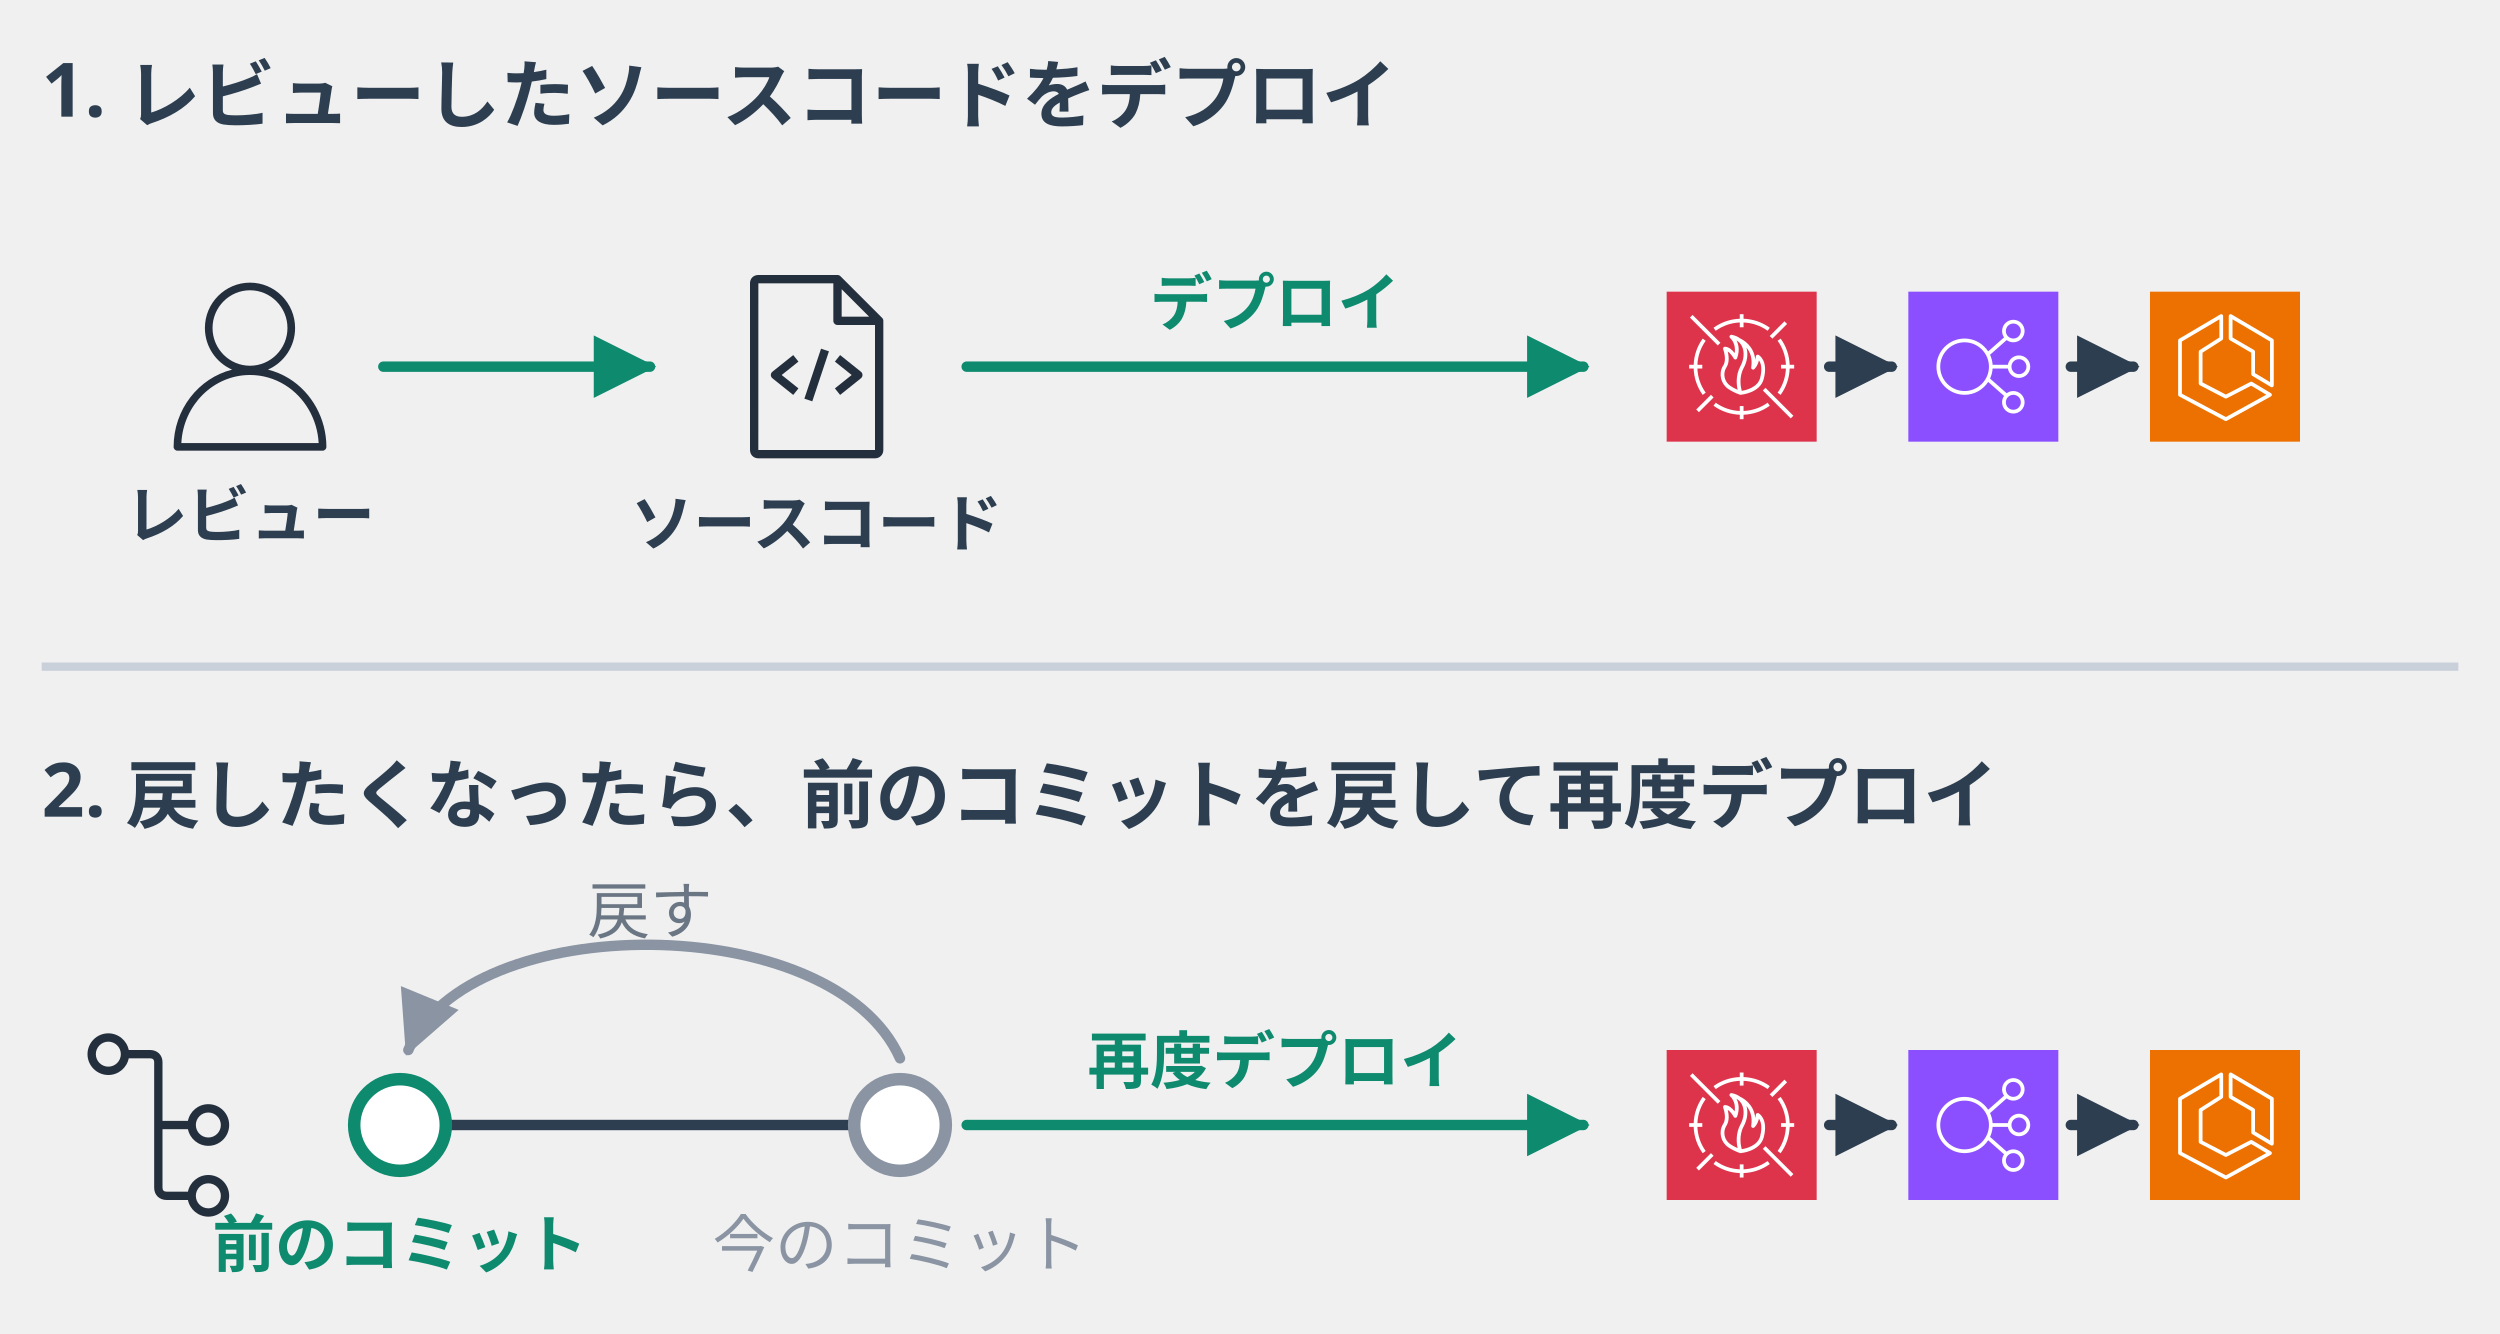
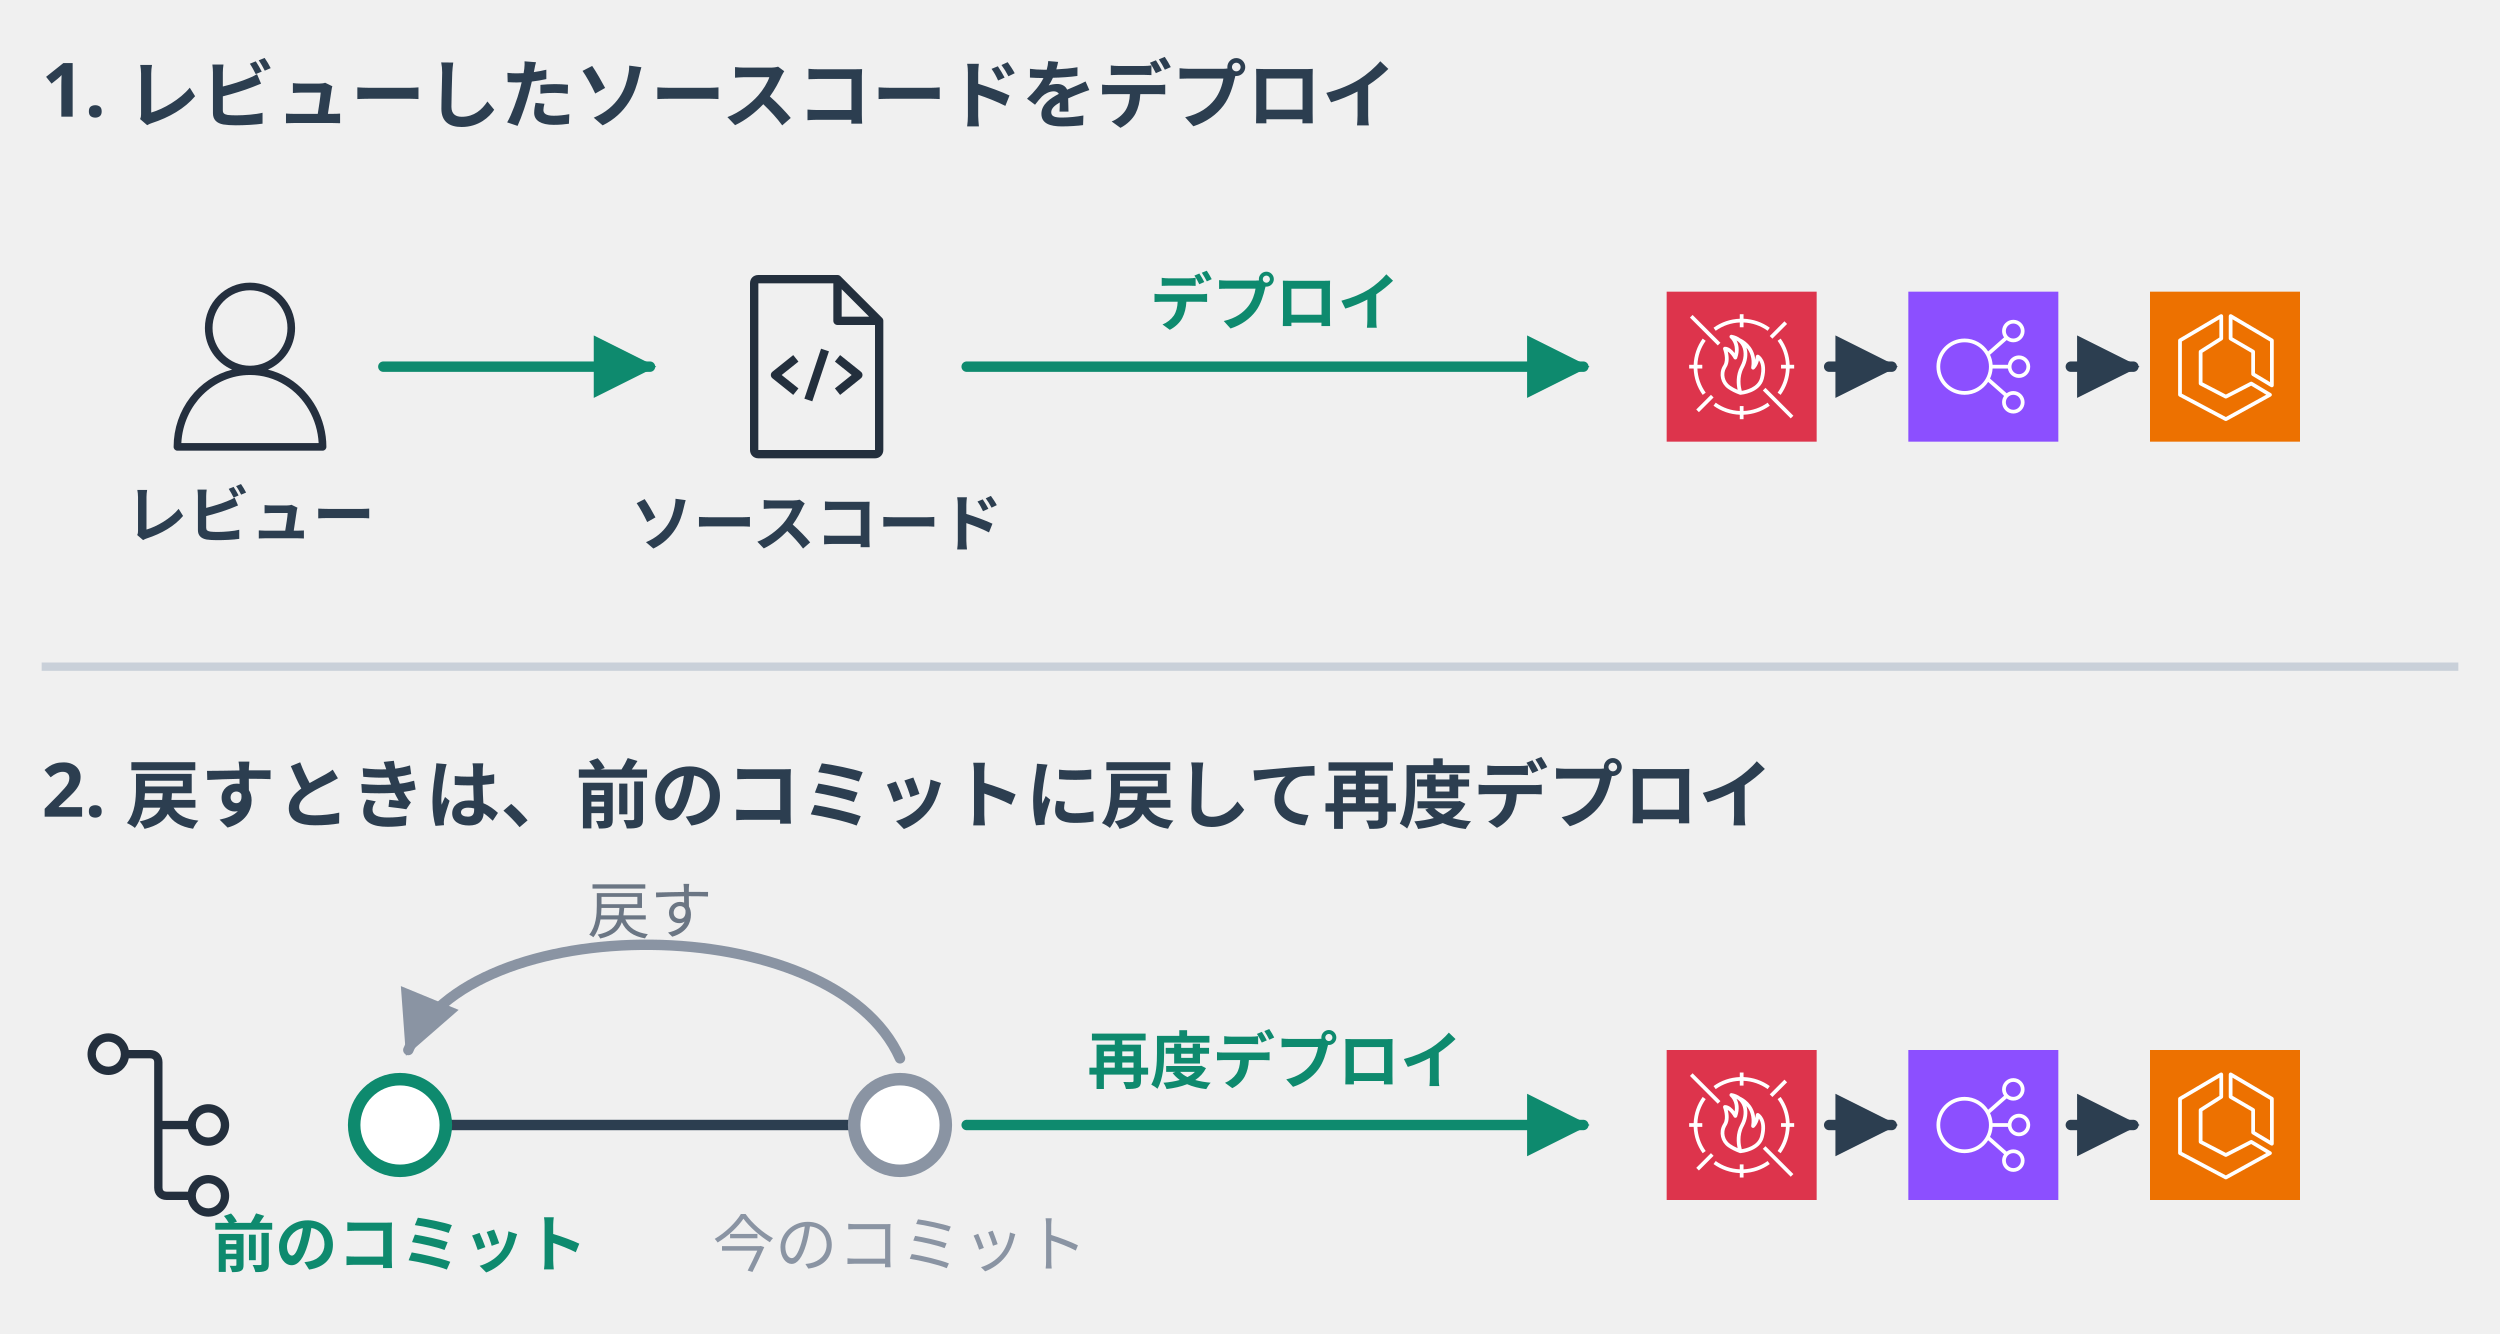
<svg xmlns="http://www.w3.org/2000/svg" viewBox="0 0 600 320" width="100%" role="img" aria-label="レビューしたソースコードをデプロイし、戻したくなったら前のコミットを戻して再度デプロイする">
  <defs>
    <marker id="a-i" viewBox="0 0 10 10" refX="9" refY="5" markerWidth="6" markerHeight="6" orient="auto-start-reverse">
      <path d="M0,0 L10,5 L0,10 z" fill="#2c3e50" />
    </marker>
    <marker id="a-g" viewBox="0 0 10 10" refX="9" refY="5" markerWidth="6" markerHeight="6" orient="auto-start-reverse">
      <path d="M0,0 L10,5 L0,10 z" fill="#0E8A6E" />
    </marker>
    <marker id="a-r" viewBox="0 0 10 10" refX="9" refY="5" markerWidth="6" markerHeight="6" orient="auto-start-reverse">
      <path d="M0,0 L10,5 L0,10 z" fill="#DD344C" />
    </marker>
    <marker id="a-x" viewBox="0 0 10 10" refX="9" refY="5" markerWidth="6" markerHeight="6" orient="auto-start-reverse">
      <path d="M0,0 L10,5 L0,10 z" fill="#8a94a3" />
    </marker>
  </defs>
  <text x="10" y="28" font-family="'Noto Sans JP', 'Hiragino Sans', sans-serif" font-size="18" font-weight="bold" fill="#2c3e50" text-anchor="start">1. レビューしたソースコードをデプロイ</text>
  <svg x="38" y="66" width="44" height="44" viewBox="0 0 48 48">
-     <g id="user1-Icon-Resource/General-Resource/Res_User_48" stroke="none" stroke-width="1" fill="none" fill-rule="evenodd">
-       <path d="M6.025,44 C6.524,34.085 14.395,26.178 24,26.178 C27.248,26.178 30.43,27.092 33.205,28.822 C38.354,32.033 41.653,37.783 41.974,44 L6.025,44 Z M14.192,13.878 C14.192,8.432 18.592,4 24.001,4 C29.408,4 33.807,8.432 33.807,13.878 C33.807,19.325 29.408,23.757 24.001,23.757 C18.592,23.757 14.192,19.325 14.192,13.878 L14.192,13.878 Z M34.263,27.125 C32.53,26.044 30.65,25.26 28.698,24.771 C32.877,22.939 35.807,18.749 35.807,13.878 C35.807,7.329 30.51,2 24.001,2 C17.489,2 12.192,7.329 12.192,13.878 C12.192,18.755 15.13,22.95 19.317,24.778 C10.545,26.981 4,35.2 4,45 C4,45.552 4.447,46 5,46 L43,46 C43.552,46 44,45.552 44,45 C44,37.719 40.269,30.87 34.263,27.125 L34.263,27.125 Z" id="user1-Fill-1" fill="#242F3E" />
+     <g id="user43-Icon-Resource/General-Resource/Res_User_48" stroke="none" stroke-width="1" fill="none" fill-rule="evenodd">
+       <path d="M6.025,44 C6.524,34.085 14.395,26.178 24,26.178 C27.248,26.178 30.43,27.092 33.205,28.822 C38.354,32.033 41.653,37.783 41.974,44 L6.025,44 Z M14.192,13.878 C14.192,8.432 18.592,4 24.001,4 C29.408,4 33.807,8.432 33.807,13.878 C33.807,19.325 29.408,23.757 24.001,23.757 C18.592,23.757 14.192,19.325 14.192,13.878 L14.192,13.878 Z M34.263,27.125 C32.53,26.044 30.65,25.26 28.698,24.771 C32.877,22.939 35.807,18.749 35.807,13.878 C35.807,7.329 30.51,2 24.001,2 C17.489,2 12.192,7.329 12.192,13.878 C12.192,18.755 15.13,22.95 19.317,24.778 C10.545,26.981 4,35.2 4,45 C4,45.552 4.447,46 5,46 L43,46 C43.552,46 44,45.552 44,45 C44,37.719 40.269,30.87 34.263,27.125 L34.263,27.125 Z" id="user43-Fill-1" fill="#242F3E" />
    </g>
  </svg>
  <text x="60" y="129" font-family="'Noto Sans JP', 'Hiragino Sans', sans-serif" font-size="15" font-weight="bold" fill="#2c3e50" text-anchor="middle">レビュー</text>
  <path d="M92,88 L156,88" fill="none" stroke="#0E8A6E" stroke-width="2.5" stroke-linejoin="round" stroke-linecap="round" marker-end="url(#a-g)" />
  <svg x="172" y="64" width="48" height="48" viewBox="0 0 48 48">
-     <g id="code2-Icon-Resource/General-Resource/Res_Source-Code_48" stroke="none" stroke-width="1" fill="none" fill-rule="evenodd">
-       <path d="M25.052,19.684 L26.948,20.317 L22.948,32.317 L21.052,31.684 L25.052,19.684 Z M34.625,25.22 C34.863,25.409 35,25.697 35,26 C35,26.304 34.863,26.592 34.625,26.781 L29.625,30.781 L28.375,29.22 L32.4,26 L28.375,22.781 L29.625,21.22 L34.625,25.22 Z M19.625,22.781 L15.601,26 L19.625,29.22 L18.375,30.781 L13.375,26.781 C13.138,26.592 13,26.304 13,26 C13,25.697 13.138,25.409 13.375,25.22 L18.375,21.22 L19.625,22.781 Z M10,44 L10.007,4 L28,4 L28,13 C28,13.552 28.448,14 29,14 L38,14 L38,44 L10,44 Z M30,5.414 L36.586,12 L30,12 L30,5.414 Z M39.707,12.293 L29.707,2.293 C29.52,2.105 29.266,2 29,2 L10,2 C8.823,2 8,2.822 8,4 L8,44 C8,45.14 8.86,46 10,46 L38,46 C39.141,46 40,45.14 40,44 L40,13 C40,12.734 39.895,12.48 39.707,12.293 L39.707,12.293 Z" id="code2-Fill-1" fill="#232F3D" />
+     <g id="code44-Icon-Resource/General-Resource/Res_Source-Code_48" stroke="none" stroke-width="1" fill="none" fill-rule="evenodd">
+       <path d="M25.052,19.684 L26.948,20.317 L22.948,32.317 L21.052,31.684 L25.052,19.684 Z M34.625,25.22 C34.863,25.409 35,25.697 35,26 C35,26.304 34.863,26.592 34.625,26.781 L29.625,30.781 L28.375,29.22 L32.4,26 L28.375,22.781 L29.625,21.22 L34.625,25.22 Z M19.625,22.781 L15.601,26 L19.625,29.22 L18.375,30.781 L13.375,26.781 C13.138,26.592 13,26.304 13,26 C13,25.697 13.138,25.409 13.375,25.22 L18.375,21.22 L19.625,22.781 Z M10,44 L10.007,4 L28,4 L28,13 C28,13.552 28.448,14 29,14 L38,14 L38,44 L10,44 Z M30,5.414 L36.586,12 L30,12 L30,5.414 Z M39.707,12.293 L29.707,2.293 C29.52,2.105 29.266,2 29,2 L10,2 C8.823,2 8,2.822 8,4 L8,44 C8,45.14 8.86,46 10,46 L38,46 C39.141,46 40,45.14 40,44 L40,13 C40,12.734 39.895,12.48 39.707,12.293 L39.707,12.293 Z" id="code44-Fill-1" fill="#232F3D" />
    </g>
  </svg>
  <text x="196" y="131" font-family="'Noto Sans JP', 'Hiragino Sans', sans-serif" font-size="15" font-weight="bold" fill="#2c3e50" text-anchor="middle">ソースコード</text>
  <path d="M232,88 L380,88" fill="none" stroke="#0E8A6E" stroke-width="2.5" stroke-linejoin="round" stroke-linecap="round" marker-end="url(#a-g)" />
  <text x="306" y="78" font-family="'Noto Sans JP', 'Hiragino Sans', sans-serif" font-size="15" font-weight="bold" fill="#0E8A6E" text-anchor="middle">デプロイ</text>
  <svg x="400" y="70" width="36" height="36" viewBox="0 0 80 80">
-     <g id="waf3-Icon-Architecture/64/Arch_AWS-WAF_64" stroke="none" stroke-width="1" fill="none" fill-rule="evenodd">
-       <g id="waf3-Icon-Architecture-BG/64/Security-Identity-Compliance" fill="#DD344C">
-         <rect id="waf3-Rectangle" x="0" y="0" width="80" height="80" />
+     <g id="waf45-Icon-Architecture/64/Arch_AWS-WAF_64" stroke="none" stroke-width="1" fill="none" fill-rule="evenodd">
+       <g id="waf45-Icon-Architecture-BG/64/Security-Identity-Compliance" fill="#DD344C">
+         <rect id="waf45-Rectangle" x="0" y="0" width="80" height="80" />
      </g>
-       <g id="waf3-Icon-Service/64/AWS-WAF_64" transform="translate(11.9995, 12)" fill="#FFFFFF">
-         <path d="M2.396,29 L-3.55271368e-15,29 L-3.55271368e-15,27 L2.399,27 C2.599,21.941 4.239,17.128 7.208,13.025 L8.829,14.198 C6.108,17.957 4.598,22.366 4.399,27 L7,27 L7,29 L4.396,29 C4.582,33.662 6.093,38.097 8.829,41.876 L7.208,43.049 C4.224,38.926 2.583,34.085 2.396,29 L2.396,29 Z M43.01,48.828 C38.898,51.805 34.072,53.445 29,53.639 L29,56 L27,56 L27,53.639 C21.928,53.445 17.1,51.805 12.988,48.828 L14.16,47.208 C17.93,49.937 22.352,51.447 27,51.639 L27,49 L29,49 L29,51.639 C33.648,51.446 38.069,49.936 41.838,47.208 L43.01,48.828 Z M12.988,7.246 C17.1,4.269 21.928,2.629 27,2.436 L27,0 L29,0 L29,2.436 C34.072,2.629 38.898,4.27 43.01,7.246 L41.838,8.866 C38.069,6.138 33.648,4.628 29,4.436 L29,7 L27,7 L27,4.436 C22.352,4.627 17.93,6.138 14.16,8.866 L12.988,7.246 Z M56,27 L56,29 L53.602,29 C53.416,34.085 51.774,38.926 48.791,43.049 L47.169,41.876 C49.905,38.097 51.417,33.662 51.602,29 L49,29 L49,27 L51.599,27 C51.4,22.366 49.89,17.957 47.169,14.198 L48.791,13.025 C51.759,17.128 53.399,21.941 53.599,27 L56,27 Z M42.972,11.65 L50.812,3.81 L52.226,5.224 L44.386,13.064 L42.972,11.65 Z M13.026,44.424 L5.186,52.264 L3.772,50.85 L11.612,43.01 L13.026,44.424 Z M15.252,16.667 L0.412,1.827 L1.826,0.413 L16.667,15.253 L15.252,16.667 Z M40.707,39.293 L55.586,54.173 L54.172,55.587 L39.292,40.708 L40.707,39.293 Z M19.664,28.735 C19.739,28.602 19.82,28.468 19.905,28.334 C21.586,25.693 21.104,22.089 20.57,19.912 C22.011,20.859 23.31,22.816 23.753,23.638 C23.942,23.986 24.309,24.197 24.712,24.161 C25.107,24.13 25.446,23.87 25.578,23.497 C27.067,19.267 26.31,16.087 25.26,14.026 C26.533,14.767 27.519,15.833 28.172,17.192 C29.588,20.134 29.273,24.161 27.348,27.7 C24.719,32.536 25.246,37.606 25.844,40.334 C24.343,39.687 23.007,38.956 21.854,38.152 C18.827,36.042 17.864,31.907 19.664,28.735 L19.664,28.735 Z M33.094,28.398 C33.029,28.807 33.221,29.214 33.579,29.422 C33.936,29.629 34.386,29.596 34.709,29.336 C34.79,29.271 36.43,27.917 37.224,24.642 C38.181,26.034 39.182,28.843 37.85,34.003 C36.532,39.108 30.28,40.544 28.049,40.897 C27.51,38.964 26.417,33.599 29.106,28.655 C31.014,25.145 31.52,21.176 30.564,17.901 C32.374,20.027 33.901,23.373 33.094,28.398 L33.094,28.398 Z M17.922,27.75 C15.62,31.81 16.844,37.099 20.71,39.793 C22.46,41.013 24.58,42.072 27.01,42.941 C27.121,42.981 27.234,43 27.347,43 C27.368,43 27.386,42.989 27.406,42.988 L27.407,42.997 C27.832,42.964 37.826,42.096 39.786,34.503 C42.308,24.737 37.257,21.84 37.041,21.721 C36.748,21.561 36.393,21.557 36.096,21.712 C35.799,21.868 35.6,22.162 35.566,22.495 C35.495,23.17 35.384,23.771 35.25,24.302 C34.558,16.634 28.479,13.514 27.25,12.959 C25.99,11.994 24.458,11.331 22.682,11.016 C22.236,10.935 21.794,11.168 21.604,11.578 C21.412,11.987 21.521,12.477 21.867,12.768 C22.017,12.895 25.133,15.597 24.244,20.739 C23.083,19.216 21.235,17.38 19.061,17.38 C18.731,17.38 18.423,17.543 18.237,17.815 C18.05,18.087 18.01,18.434 18.128,18.741 C18.15,18.795 20.188,24.166 18.217,27.261 C18.113,27.425 18.014,27.589 17.922,27.75 L17.922,27.75 Z" id="waf3-AWS-WAF_Icon_64_Squid" />
+       <g id="waf45-Icon-Service/64/AWS-WAF_64" transform="translate(11.9995, 12)" fill="#FFFFFF">
+         <path d="M2.396,29 L-3.55271368e-15,29 L-3.55271368e-15,27 L2.399,27 C2.599,21.941 4.239,17.128 7.208,13.025 L8.829,14.198 C6.108,17.957 4.598,22.366 4.399,27 L7,27 L7,29 L4.396,29 C4.582,33.662 6.093,38.097 8.829,41.876 L7.208,43.049 C4.224,38.926 2.583,34.085 2.396,29 L2.396,29 Z M43.01,48.828 C38.898,51.805 34.072,53.445 29,53.639 L29,56 L27,56 L27,53.639 C21.928,53.445 17.1,51.805 12.988,48.828 L14.16,47.208 C17.93,49.937 22.352,51.447 27,51.639 L27,49 L29,49 L29,51.639 C33.648,51.446 38.069,49.936 41.838,47.208 L43.01,48.828 Z M12.988,7.246 C17.1,4.269 21.928,2.629 27,2.436 L27,0 L29,0 L29,2.436 C34.072,2.629 38.898,4.27 43.01,7.246 L41.838,8.866 C38.069,6.138 33.648,4.628 29,4.436 L29,7 L27,7 L27,4.436 C22.352,4.627 17.93,6.138 14.16,8.866 L12.988,7.246 Z M56,27 L56,29 L53.602,29 C53.416,34.085 51.774,38.926 48.791,43.049 L47.169,41.876 C49.905,38.097 51.417,33.662 51.602,29 L49,29 L49,27 L51.599,27 C51.4,22.366 49.89,17.957 47.169,14.198 L48.791,13.025 C51.759,17.128 53.399,21.941 53.599,27 L56,27 Z M42.972,11.65 L50.812,3.81 L52.226,5.224 L44.386,13.064 L42.972,11.65 Z M13.026,44.424 L5.186,52.264 L3.772,50.85 L11.612,43.01 L13.026,44.424 Z M15.252,16.667 L0.412,1.827 L1.826,0.413 L16.667,15.253 L15.252,16.667 Z M40.707,39.293 L55.586,54.173 L54.172,55.587 L39.292,40.708 L40.707,39.293 Z M19.664,28.735 C19.739,28.602 19.82,28.468 19.905,28.334 C21.586,25.693 21.104,22.089 20.57,19.912 C22.011,20.859 23.31,22.816 23.753,23.638 C23.942,23.986 24.309,24.197 24.712,24.161 C25.107,24.13 25.446,23.87 25.578,23.497 C27.067,19.267 26.31,16.087 25.26,14.026 C26.533,14.767 27.519,15.833 28.172,17.192 C29.588,20.134 29.273,24.161 27.348,27.7 C24.719,32.536 25.246,37.606 25.844,40.334 C24.343,39.687 23.007,38.956 21.854,38.152 C18.827,36.042 17.864,31.907 19.664,28.735 L19.664,28.735 Z M33.094,28.398 C33.029,28.807 33.221,29.214 33.579,29.422 C33.936,29.629 34.386,29.596 34.709,29.336 C34.79,29.271 36.43,27.917 37.224,24.642 C38.181,26.034 39.182,28.843 37.85,34.003 C36.532,39.108 30.28,40.544 28.049,40.897 C27.51,38.964 26.417,33.599 29.106,28.655 C31.014,25.145 31.52,21.176 30.564,17.901 C32.374,20.027 33.901,23.373 33.094,28.398 L33.094,28.398 Z M17.922,27.75 C15.62,31.81 16.844,37.099 20.71,39.793 C22.46,41.013 24.58,42.072 27.01,42.941 C27.121,42.981 27.234,43 27.347,43 C27.368,43 27.386,42.989 27.406,42.988 L27.407,42.997 C27.832,42.964 37.826,42.096 39.786,34.503 C42.308,24.737 37.257,21.84 37.041,21.721 C36.748,21.561 36.393,21.557 36.096,21.712 C35.799,21.868 35.6,22.162 35.566,22.495 C35.495,23.17 35.384,23.771 35.25,24.302 C34.558,16.634 28.479,13.514 27.25,12.959 C25.99,11.994 24.458,11.331 22.682,11.016 C22.236,10.935 21.794,11.168 21.604,11.578 C21.412,11.987 21.521,12.477 21.867,12.768 C22.017,12.895 25.133,15.597 24.244,20.739 C23.083,19.216 21.235,17.38 19.061,17.38 C18.731,17.38 18.423,17.543 18.237,17.815 C18.05,18.087 18.01,18.434 18.128,18.741 C18.15,18.795 20.188,24.166 18.217,27.261 C18.113,27.425 18.014,27.589 17.922,27.75 L17.922,27.75 Z" id="waf45-AWS-WAF_Icon_64_Squid" />
      </g>
    </g>
  </svg>
  <path d="M439,88 L454,88" fill="none" stroke="#2c3e50" stroke-width="2.5" stroke-linejoin="round" stroke-linecap="round" marker-end="url(#a-i)" />
  <svg x="458" y="70" width="36" height="36" viewBox="0 0 80 80">
-     <g id="elb4-Icon-Architecture/64/Arch_Elastic-Load-Balancing_64" stroke="none" stroke-width="1" fill="none" fill-rule="evenodd">
-       <g id="elb4-Icon-Architecture-BG/64/Networking-Content-Delivery" fill="#8C4FFF">
-         <rect id="elb4-Rectangle" x="0" y="0" width="80" height="80" />
+     <g id="elb46-Icon-Architecture/64/Arch_Elastic-Load-Balancing_64" stroke="none" stroke-width="1" fill="none" fill-rule="evenodd">
+       <g id="elb46-Icon-Architecture-BG/64/Networking-Content-Delivery" fill="#8C4FFF">
+         <rect id="elb46-Rectangle" x="0" y="0" width="80" height="80" />
      </g>
-       <path d="M30,53 C22.832,53 17,47.168 17,40 C17,32.832 22.832,27 30,27 C37.168,27 43,32.832 43,40 C43,47.168 37.168,53 30,53 M60,59 C60,61.206 58.206,63 56,63 C53.794,63 52,61.206 52,59 C52,56.794 53.794,55 56,55 C58.206,55 60,56.794 60,59 M56,17 C58.206,17 60,18.794 60,21 C60,23.206 58.206,25 56,25 C53.794,25 52,23.206 52,21 C52,18.794 53.794,17 56,17 M59,36 C61.206,36 63,37.794 63,40 C63,42.206 61.206,44 59,44 C56.794,44 55,42.206 55,40 C55,37.794 56.794,36 59,36 M44.949,41 L53.09,41 C53.568,43.833 56.033,46 59,46 C62.309,46 65,43.309 65,40 C65,36.691 62.309,34 59,34 C56.033,34 53.568,36.167 53.09,39 L44.949,39 C44.823,37.099 44.344,35.297 43.572,33.654 L52.446,25.823 C53.442,26.559 54.669,27 56,27 C59.309,27 62,24.309 62,21 C62,17.691 59.309,15 56,15 C52.691,15 50,17.691 50,21 C50,22.256 50.389,23.421 51.051,24.386 L42.581,31.859 C39.904,27.738 35.271,25 30,25 C21.729,25 15,31.729 15,40 C15,48.271 21.729,55 30,55 C35.271,55 39.904,52.262 42.581,48.141 L51.051,55.614 C50.389,56.579 50,57.744 50,59 C50,62.309 52.691,65 56,65 C59.309,65 62,62.309 62,59 C62,55.691 59.309,53 56,53 C54.669,53 53.442,53.441 52.446,54.177 L43.572,46.346 C44.344,44.703 44.823,42.901 44.949,41" id="elb4-Elastic-Load-Balancing_Icon_64_Squid" fill="#FFFFFF" />
+       <path d="M30,53 C22.832,53 17,47.168 17,40 C17,32.832 22.832,27 30,27 C37.168,27 43,32.832 43,40 C43,47.168 37.168,53 30,53 M60,59 C60,61.206 58.206,63 56,63 C53.794,63 52,61.206 52,59 C52,56.794 53.794,55 56,55 C58.206,55 60,56.794 60,59 M56,17 C58.206,17 60,18.794 60,21 C60,23.206 58.206,25 56,25 C53.794,25 52,23.206 52,21 C52,18.794 53.794,17 56,17 M59,36 C61.206,36 63,37.794 63,40 C63,42.206 61.206,44 59,44 C56.794,44 55,42.206 55,40 C55,37.794 56.794,36 59,36 M44.949,41 L53.09,41 C53.568,43.833 56.033,46 59,46 C62.309,46 65,43.309 65,40 C65,36.691 62.309,34 59,34 C56.033,34 53.568,36.167 53.09,39 L44.949,39 C44.823,37.099 44.344,35.297 43.572,33.654 L52.446,25.823 C53.442,26.559 54.669,27 56,27 C59.309,27 62,24.309 62,21 C62,17.691 59.309,15 56,15 C52.691,15 50,17.691 50,21 C50,22.256 50.389,23.421 51.051,24.386 L42.581,31.859 C39.904,27.738 35.271,25 30,25 C21.729,25 15,31.729 15,40 C15,48.271 21.729,55 30,55 C35.271,55 39.904,52.262 42.581,48.141 L51.051,55.614 C50.389,56.579 50,57.744 50,59 C50,62.309 52.691,65 56,65 C59.309,65 62,62.309 62,59 C62,55.691 59.309,53 56,53 C54.669,53 53.442,53.441 52.446,54.177 L43.572,46.346 C44.344,44.703 44.823,42.901 44.949,41" id="elb46-Elastic-Load-Balancing_Icon_64_Squid" fill="#FFFFFF" />
    </g>
  </svg>
  <path d="M497,88 L512,88" fill="none" stroke="#2c3e50" stroke-width="2.5" stroke-linejoin="round" stroke-linecap="round" marker-end="url(#a-i)" />
  <svg x="516" y="70" width="36" height="36" viewBox="0 0 80 80">
-     <g id="ecs5-Icon-Architecture/64/Arch_Amazon-Elastic-Container-Service_64" stroke="none" stroke-width="1" fill="none" fill-rule="evenodd">
-       <g id="ecs5-Icon-Architecture-BG/64/Compute" fill="#ED7100">
-         <rect id="ecs5-Rectangle" x="0" y="0" width="80" height="80" />
+     <g id="ecs47-Icon-Architecture/64/Arch_Amazon-Elastic-Container-Service_64" stroke="none" stroke-width="1" fill="none" fill-rule="evenodd">
+       <g id="ecs47-Icon-Architecture-BG/64/Compute" fill="#ED7100">
+         <rect id="ecs47-Rectangle" x="0" y="0" width="80" height="80" />
      </g>
-       <path d="M64,48.234 L56,43.433 L56,32 C56,31.644 55.812,31.315 55.504,31.136 L44,24.426 L44,14.752 L64,26.571 L64,48.234 Z M65.509,25.139 L43.509,12.139 C43.199,11.956 42.818,11.954 42.504,12.131 C42.193,12.309 42,12.641 42,13 L42,25 C42,25.355 42.189,25.684 42.496,25.864 L54,32.574 L54,44 C54,44.351 54.185,44.677 54.486,44.857 L64.486,50.857 C64.644,50.952 64.822,51 65,51 C65.17,51 65.34,50.957 65.493,50.87 C65.807,50.693 66,50.36 66,50 L66,26 C66,25.646 65.814,25.319 65.509,25.139 L65.509,25.139 Z M40.445,66.863 L17,54.399 L17,26.571 L37,14.752 L37,24.451 L26.463,31.156 C26.175,31.34 26,31.658 26,32 L26,49 C26,49.373 26.208,49.715 26.538,49.887 L39.991,56.887 C40.28,57.037 40.624,57.038 40.912,56.888 L53.964,50.144 L61.996,54.964 L40.445,66.863 Z M64.515,54.142 L54.515,48.142 C54.217,47.964 53.849,47.952 53.541,48.112 L40.455,54.873 L28,48.393 L28,32.549 L38.537,25.844 C38.825,25.66 39,25.342 39,25 L39,13 C39,12.641 38.808,12.309 38.496,12.131 C38.184,11.954 37.802,11.956 37.491,12.139 L15.491,25.139 C15.187,25.319 15,25.646 15,26 L15,55 C15,55.369 15.204,55.709 15.53,55.883 L39.984,68.883 C40.131,68.961 40.292,69 40.453,69 C40.62,69 40.786,68.958 40.937,68.875 L64.484,55.875 C64.797,55.702 64.993,55.375 65,55.018 C65.006,54.66 64.821,54.326 64.515,54.142 L64.515,54.142 Z" id="ecs5-Amazon-Elastic-Container-Service_Icon_64_Squid" fill="#FFFFFF" />
+       <path d="M64,48.234 L56,43.433 L56,32 C56,31.644 55.812,31.315 55.504,31.136 L44,24.426 L44,14.752 L64,26.571 L64,48.234 Z M65.509,25.139 L43.509,12.139 C43.199,11.956 42.818,11.954 42.504,12.131 C42.193,12.309 42,12.641 42,13 L42,25 C42,25.355 42.189,25.684 42.496,25.864 L54,32.574 L54,44 C54,44.351 54.185,44.677 54.486,44.857 L64.486,50.857 C64.644,50.952 64.822,51 65,51 C65.17,51 65.34,50.957 65.493,50.87 C65.807,50.693 66,50.36 66,50 L66,26 C66,25.646 65.814,25.319 65.509,25.139 L65.509,25.139 Z M40.445,66.863 L17,54.399 L17,26.571 L37,14.752 L37,24.451 L26.463,31.156 C26.175,31.34 26,31.658 26,32 L26,49 C26,49.373 26.208,49.715 26.538,49.887 L39.991,56.887 C40.28,57.037 40.624,57.038 40.912,56.888 L53.964,50.144 L61.996,54.964 L40.445,66.863 Z M64.515,54.142 L54.515,48.142 C54.217,47.964 53.849,47.952 53.541,48.112 L40.455,54.873 L28,48.393 L28,32.549 L38.537,25.844 C38.825,25.66 39,25.342 39,25 L39,13 C39,12.641 38.808,12.309 38.496,12.131 C38.184,11.954 37.802,11.956 37.491,12.139 L15.491,25.139 C15.187,25.319 15,25.646 15,26 L15,55 C15,55.369 15.204,55.709 15.53,55.883 L39.984,68.883 C40.131,68.961 40.292,69 40.453,69 C40.62,69 40.786,68.958 40.937,68.875 L64.484,55.875 C64.797,55.702 64.993,55.375 65,55.018 C65.006,54.66 64.821,54.326 64.515,54.142 L64.515,54.142 Z" id="ecs47-Amazon-Elastic-Container-Service_Icon_64_Squid" fill="#FFFFFF" />
    </g>
  </svg>
  <line x1="10" y1="160" x2="590" y2="160" stroke="#c9d0d9" stroke-width="2" />
-   <text x="10" y="196" font-family="'Noto Sans JP', 'Hiragino Sans', sans-serif" font-size="18" font-weight="bold" fill="#2c3e50" text-anchor="start">2. 戻したくなったら、前のコミットを戻して再度デプロイ</text>
+   <text x="10" y="196" font-family="'Noto Sans JP', 'Hiragino Sans', sans-serif" font-size="18" font-weight="bold" fill="#2c3e50" text-anchor="start">2. 戻すときは、前のコミットに戻して再度デプロイ</text>
  <svg x="14" y="246" width="48" height="48" viewBox="0 0 48 48">
-     <g id="git6-Icon-Resource/General-Resource/Res_Git-Repository_48" stroke="none" stroke-width="1" fill="none" fill-rule="evenodd">
-       <path d="M36.002,44 C34.348,44 33.002,42.654 33.002,41 C33.002,39.346 34.348,38 36.002,38 C37.656,38 39.002,39.346 39.002,41 C39.002,42.654 37.656,44 36.002,44 M12,10 C10.346,10 9,8.654 9,7 C9,5.346 10.346,4 12,4 C13.654,4 15,5.346 15,7 C15,8.654 13.654,10 12,10 M36.002,21.001 C37.656,21.001 39.002,22.347 39.002,24.001 C39.002,25.655 37.656,27.001 36.002,27.001 C34.348,27.001 33.002,25.655 33.002,24.001 C33.002,22.347 34.348,21.001 36.002,21.001 M36.002,36 C33.587,36 31.567,37.721 31.103,40.001 L26.001,40.001 C25.338,40.001 25.001,39.685 25.001,39.062 L25.001,25.001 L31.103,25.001 C31.568,27.28 33.588,29.001 36.002,29.001 C38.759,29.001 41.002,26.758 41.002,24.001 C41.002,21.244 38.759,19.001 36.002,19.001 C33.588,19.001 31.568,20.722 31.103,23.001 L25.001,23.001 L25.001,8.938 C25.001,7.208 23.768,5.999 22.001,5.999 L16.899,5.999 C16.434,3.72 14.414,2 12,2 C9.243,2 7,4.243 7,7 C7,9.757 9.243,12 12,12 C14.415,12 16.435,10.279 16.899,7.999 L22.001,7.999 C22.674,7.999 23.001,8.306 23.001,8.938 L23.001,39.062 C23.001,40.792 24.234,42.001 26.001,42.001 L31.103,42.001 C31.568,44.28 33.588,46 36.002,46 C38.759,46 41.002,43.757 41.002,41 C41.002,38.243 38.759,36 36.002,36" id="git6-Fill-1" fill="#232F3D" />
+     <g id="git48-Icon-Resource/General-Resource/Res_Git-Repository_48" stroke="none" stroke-width="1" fill="none" fill-rule="evenodd">
+       <path d="M36.002,44 C34.348,44 33.002,42.654 33.002,41 C33.002,39.346 34.348,38 36.002,38 C37.656,38 39.002,39.346 39.002,41 C39.002,42.654 37.656,44 36.002,44 M12,10 C10.346,10 9,8.654 9,7 C9,5.346 10.346,4 12,4 C13.654,4 15,5.346 15,7 C15,8.654 13.654,10 12,10 M36.002,21.001 C37.656,21.001 39.002,22.347 39.002,24.001 C39.002,25.655 37.656,27.001 36.002,27.001 C34.348,27.001 33.002,25.655 33.002,24.001 C33.002,22.347 34.348,21.001 36.002,21.001 M36.002,36 C33.587,36 31.567,37.721 31.103,40.001 L26.001,40.001 C25.338,40.001 25.001,39.685 25.001,39.062 L25.001,25.001 L31.103,25.001 C31.568,27.28 33.588,29.001 36.002,29.001 C38.759,29.001 41.002,26.758 41.002,24.001 C41.002,21.244 38.759,19.001 36.002,19.001 C33.588,19.001 31.568,20.722 31.103,23.001 L25.001,23.001 L25.001,8.938 C25.001,7.208 23.768,5.999 22.001,5.999 L16.899,5.999 C16.434,3.72 14.414,2 12,2 C9.243,2 7,4.243 7,7 C7,9.757 9.243,12 12,12 C14.415,12 16.435,10.279 16.899,7.999 L22.001,7.999 C22.674,7.999 23.001,8.306 23.001,8.938 L23.001,39.062 C23.001,40.792 24.234,42.001 26.001,42.001 L31.103,42.001 C31.568,44.28 33.588,46 36.002,46 C38.759,46 41.002,43.757 41.002,41 C41.002,38.243 38.759,36 36.002,36" id="git48-Fill-1" fill="#232F3D" />
    </g>
  </svg>
  <line x1="96" y1="270" x2="216" y2="270" stroke="#2c3e50" stroke-width="2.5" />
  <circle cx="96" cy="270" r="11" fill="#ffffff" stroke="#0E8A6E" stroke-width="3" />
  <circle cx="216" cy="270" r="11" fill="#ffffff" stroke="#8a94a3" stroke-width="3" />
  <text x="96" y="304" font-family="'Noto Sans JP', 'Hiragino Sans', sans-serif" font-size="15" font-weight="bold" fill="#0E8A6E" text-anchor="middle">前のコミット</text>
  <text x="216" y="304" font-family="'Noto Sans JP', 'Hiragino Sans', sans-serif" font-size="15" font-weight="normal" fill="#8a94a3" text-anchor="middle">今のコミット</text>
  <path d="M216,254 C200,218 112,218 98,252" fill="none" stroke="#8a94a3" stroke-width="2.5" stroke-linejoin="round" stroke-linecap="round" marker-end="url(#a-x)" />
  <text x="156" y="224" font-family="'Noto Sans JP', 'Hiragino Sans', sans-serif" font-size="15" font-weight="normal" fill="#6b7684" text-anchor="middle">戻す</text>
  <path d="M232,270 L380,270" fill="none" stroke="#0E8A6E" stroke-width="2.5" stroke-linejoin="round" stroke-linecap="round" marker-end="url(#a-g)" />
  <text x="306" y="260" font-family="'Noto Sans JP', 'Hiragino Sans', sans-serif" font-size="15" font-weight="bold" fill="#0E8A6E" text-anchor="middle">再度デプロイ</text>
  <svg x="400" y="252" width="36" height="36" viewBox="0 0 80 80">
-     <g id="waf7-Icon-Architecture/64/Arch_AWS-WAF_64" stroke="none" stroke-width="1" fill="none" fill-rule="evenodd">
-       <g id="waf7-Icon-Architecture-BG/64/Security-Identity-Compliance" fill="#DD344C">
-         <rect id="waf7-Rectangle" x="0" y="0" width="80" height="80" />
+     <g id="waf49-Icon-Architecture/64/Arch_AWS-WAF_64" stroke="none" stroke-width="1" fill="none" fill-rule="evenodd">
+       <g id="waf49-Icon-Architecture-BG/64/Security-Identity-Compliance" fill="#DD344C">
+         <rect id="waf49-Rectangle" x="0" y="0" width="80" height="80" />
      </g>
-       <g id="waf7-Icon-Service/64/AWS-WAF_64" transform="translate(11.9995, 12)" fill="#FFFFFF">
-         <path d="M2.396,29 L-3.55271368e-15,29 L-3.55271368e-15,27 L2.399,27 C2.599,21.941 4.239,17.128 7.208,13.025 L8.829,14.198 C6.108,17.957 4.598,22.366 4.399,27 L7,27 L7,29 L4.396,29 C4.582,33.662 6.093,38.097 8.829,41.876 L7.208,43.049 C4.224,38.926 2.583,34.085 2.396,29 L2.396,29 Z M43.01,48.828 C38.898,51.805 34.072,53.445 29,53.639 L29,56 L27,56 L27,53.639 C21.928,53.445 17.1,51.805 12.988,48.828 L14.16,47.208 C17.93,49.937 22.352,51.447 27,51.639 L27,49 L29,49 L29,51.639 C33.648,51.446 38.069,49.936 41.838,47.208 L43.01,48.828 Z M12.988,7.246 C17.1,4.269 21.928,2.629 27,2.436 L27,0 L29,0 L29,2.436 C34.072,2.629 38.898,4.27 43.01,7.246 L41.838,8.866 C38.069,6.138 33.648,4.628 29,4.436 L29,7 L27,7 L27,4.436 C22.352,4.627 17.93,6.138 14.16,8.866 L12.988,7.246 Z M56,27 L56,29 L53.602,29 C53.416,34.085 51.774,38.926 48.791,43.049 L47.169,41.876 C49.905,38.097 51.417,33.662 51.602,29 L49,29 L49,27 L51.599,27 C51.4,22.366 49.89,17.957 47.169,14.198 L48.791,13.025 C51.759,17.128 53.399,21.941 53.599,27 L56,27 Z M42.972,11.65 L50.812,3.81 L52.226,5.224 L44.386,13.064 L42.972,11.65 Z M13.026,44.424 L5.186,52.264 L3.772,50.85 L11.612,43.01 L13.026,44.424 Z M15.252,16.667 L0.412,1.827 L1.826,0.413 L16.667,15.253 L15.252,16.667 Z M40.707,39.293 L55.586,54.173 L54.172,55.587 L39.292,40.708 L40.707,39.293 Z M19.664,28.735 C19.739,28.602 19.82,28.468 19.905,28.334 C21.586,25.693 21.104,22.089 20.57,19.912 C22.011,20.859 23.31,22.816 23.753,23.638 C23.942,23.986 24.309,24.197 24.712,24.161 C25.107,24.13 25.446,23.87 25.578,23.497 C27.067,19.267 26.31,16.087 25.26,14.026 C26.533,14.767 27.519,15.833 28.172,17.192 C29.588,20.134 29.273,24.161 27.348,27.7 C24.719,32.536 25.246,37.606 25.844,40.334 C24.343,39.687 23.007,38.956 21.854,38.152 C18.827,36.042 17.864,31.907 19.664,28.735 L19.664,28.735 Z M33.094,28.398 C33.029,28.807 33.221,29.214 33.579,29.422 C33.936,29.629 34.386,29.596 34.709,29.336 C34.79,29.271 36.43,27.917 37.224,24.642 C38.181,26.034 39.182,28.843 37.85,34.003 C36.532,39.108 30.28,40.544 28.049,40.897 C27.51,38.964 26.417,33.599 29.106,28.655 C31.014,25.145 31.52,21.176 30.564,17.901 C32.374,20.027 33.901,23.373 33.094,28.398 L33.094,28.398 Z M17.922,27.75 C15.62,31.81 16.844,37.099 20.71,39.793 C22.46,41.013 24.58,42.072 27.01,42.941 C27.121,42.981 27.234,43 27.347,43 C27.368,43 27.386,42.989 27.406,42.988 L27.407,42.997 C27.832,42.964 37.826,42.096 39.786,34.503 C42.308,24.737 37.257,21.84 37.041,21.721 C36.748,21.561 36.393,21.557 36.096,21.712 C35.799,21.868 35.6,22.162 35.566,22.495 C35.495,23.17 35.384,23.771 35.25,24.302 C34.558,16.634 28.479,13.514 27.25,12.959 C25.99,11.994 24.458,11.331 22.682,11.016 C22.236,10.935 21.794,11.168 21.604,11.578 C21.412,11.987 21.521,12.477 21.867,12.768 C22.017,12.895 25.133,15.597 24.244,20.739 C23.083,19.216 21.235,17.38 19.061,17.38 C18.731,17.38 18.423,17.543 18.237,17.815 C18.05,18.087 18.01,18.434 18.128,18.741 C18.15,18.795 20.188,24.166 18.217,27.261 C18.113,27.425 18.014,27.589 17.922,27.75 L17.922,27.75 Z" id="waf7-AWS-WAF_Icon_64_Squid" />
+       <g id="waf49-Icon-Service/64/AWS-WAF_64" transform="translate(11.9995, 12)" fill="#FFFFFF">
+         <path d="M2.396,29 L-3.55271368e-15,29 L-3.55271368e-15,27 L2.399,27 C2.599,21.941 4.239,17.128 7.208,13.025 L8.829,14.198 C6.108,17.957 4.598,22.366 4.399,27 L7,27 L7,29 L4.396,29 C4.582,33.662 6.093,38.097 8.829,41.876 L7.208,43.049 C4.224,38.926 2.583,34.085 2.396,29 L2.396,29 Z M43.01,48.828 C38.898,51.805 34.072,53.445 29,53.639 L29,56 L27,56 L27,53.639 C21.928,53.445 17.1,51.805 12.988,48.828 L14.16,47.208 C17.93,49.937 22.352,51.447 27,51.639 L27,49 L29,49 L29,51.639 C33.648,51.446 38.069,49.936 41.838,47.208 L43.01,48.828 Z M12.988,7.246 C17.1,4.269 21.928,2.629 27,2.436 L27,0 L29,0 L29,2.436 C34.072,2.629 38.898,4.27 43.01,7.246 L41.838,8.866 C38.069,6.138 33.648,4.628 29,4.436 L29,7 L27,7 L27,4.436 C22.352,4.627 17.93,6.138 14.16,8.866 L12.988,7.246 Z M56,27 L56,29 L53.602,29 C53.416,34.085 51.774,38.926 48.791,43.049 L47.169,41.876 C49.905,38.097 51.417,33.662 51.602,29 L49,29 L49,27 L51.599,27 C51.4,22.366 49.89,17.957 47.169,14.198 L48.791,13.025 C51.759,17.128 53.399,21.941 53.599,27 L56,27 Z M42.972,11.65 L50.812,3.81 L52.226,5.224 L44.386,13.064 L42.972,11.65 Z M13.026,44.424 L5.186,52.264 L3.772,50.85 L11.612,43.01 L13.026,44.424 Z M15.252,16.667 L0.412,1.827 L1.826,0.413 L16.667,15.253 L15.252,16.667 Z M40.707,39.293 L55.586,54.173 L54.172,55.587 L39.292,40.708 L40.707,39.293 Z M19.664,28.735 C19.739,28.602 19.82,28.468 19.905,28.334 C21.586,25.693 21.104,22.089 20.57,19.912 C22.011,20.859 23.31,22.816 23.753,23.638 C23.942,23.986 24.309,24.197 24.712,24.161 C25.107,24.13 25.446,23.87 25.578,23.497 C27.067,19.267 26.31,16.087 25.26,14.026 C26.533,14.767 27.519,15.833 28.172,17.192 C29.588,20.134 29.273,24.161 27.348,27.7 C24.719,32.536 25.246,37.606 25.844,40.334 C24.343,39.687 23.007,38.956 21.854,38.152 C18.827,36.042 17.864,31.907 19.664,28.735 L19.664,28.735 Z M33.094,28.398 C33.029,28.807 33.221,29.214 33.579,29.422 C33.936,29.629 34.386,29.596 34.709,29.336 C34.79,29.271 36.43,27.917 37.224,24.642 C38.181,26.034 39.182,28.843 37.85,34.003 C36.532,39.108 30.28,40.544 28.049,40.897 C27.51,38.964 26.417,33.599 29.106,28.655 C31.014,25.145 31.52,21.176 30.564,17.901 C32.374,20.027 33.901,23.373 33.094,28.398 L33.094,28.398 Z M17.922,27.75 C15.62,31.81 16.844,37.099 20.71,39.793 C22.46,41.013 24.58,42.072 27.01,42.941 C27.121,42.981 27.234,43 27.347,43 C27.368,43 27.386,42.989 27.406,42.988 L27.407,42.997 C27.832,42.964 37.826,42.096 39.786,34.503 C42.308,24.737 37.257,21.84 37.041,21.721 C36.748,21.561 36.393,21.557 36.096,21.712 C35.799,21.868 35.6,22.162 35.566,22.495 C35.495,23.17 35.384,23.771 35.25,24.302 C34.558,16.634 28.479,13.514 27.25,12.959 C25.99,11.994 24.458,11.331 22.682,11.016 C22.236,10.935 21.794,11.168 21.604,11.578 C21.412,11.987 21.521,12.477 21.867,12.768 C22.017,12.895 25.133,15.597 24.244,20.739 C23.083,19.216 21.235,17.38 19.061,17.38 C18.731,17.38 18.423,17.543 18.237,17.815 C18.05,18.087 18.01,18.434 18.128,18.741 C18.15,18.795 20.188,24.166 18.217,27.261 C18.113,27.425 18.014,27.589 17.922,27.75 L17.922,27.75 Z" id="waf49-AWS-WAF_Icon_64_Squid" />
      </g>
    </g>
  </svg>
  <path d="M439,270 L454,270" fill="none" stroke="#2c3e50" stroke-width="2.5" stroke-linejoin="round" stroke-linecap="round" marker-end="url(#a-i)" />
  <svg x="458" y="252" width="36" height="36" viewBox="0 0 80 80">
-     <g id="elb8-Icon-Architecture/64/Arch_Elastic-Load-Balancing_64" stroke="none" stroke-width="1" fill="none" fill-rule="evenodd">
-       <g id="elb8-Icon-Architecture-BG/64/Networking-Content-Delivery" fill="#8C4FFF">
-         <rect id="elb8-Rectangle" x="0" y="0" width="80" height="80" />
+     <g id="elb50-Icon-Architecture/64/Arch_Elastic-Load-Balancing_64" stroke="none" stroke-width="1" fill="none" fill-rule="evenodd">
+       <g id="elb50-Icon-Architecture-BG/64/Networking-Content-Delivery" fill="#8C4FFF">
+         <rect id="elb50-Rectangle" x="0" y="0" width="80" height="80" />
      </g>
-       <path d="M30,53 C22.832,53 17,47.168 17,40 C17,32.832 22.832,27 30,27 C37.168,27 43,32.832 43,40 C43,47.168 37.168,53 30,53 M60,59 C60,61.206 58.206,63 56,63 C53.794,63 52,61.206 52,59 C52,56.794 53.794,55 56,55 C58.206,55 60,56.794 60,59 M56,17 C58.206,17 60,18.794 60,21 C60,23.206 58.206,25 56,25 C53.794,25 52,23.206 52,21 C52,18.794 53.794,17 56,17 M59,36 C61.206,36 63,37.794 63,40 C63,42.206 61.206,44 59,44 C56.794,44 55,42.206 55,40 C55,37.794 56.794,36 59,36 M44.949,41 L53.09,41 C53.568,43.833 56.033,46 59,46 C62.309,46 65,43.309 65,40 C65,36.691 62.309,34 59,34 C56.033,34 53.568,36.167 53.09,39 L44.949,39 C44.823,37.099 44.344,35.297 43.572,33.654 L52.446,25.823 C53.442,26.559 54.669,27 56,27 C59.309,27 62,24.309 62,21 C62,17.691 59.309,15 56,15 C52.691,15 50,17.691 50,21 C50,22.256 50.389,23.421 51.051,24.386 L42.581,31.859 C39.904,27.738 35.271,25 30,25 C21.729,25 15,31.729 15,40 C15,48.271 21.729,55 30,55 C35.271,55 39.904,52.262 42.581,48.141 L51.051,55.614 C50.389,56.579 50,57.744 50,59 C50,62.309 52.691,65 56,65 C59.309,65 62,62.309 62,59 C62,55.691 59.309,53 56,53 C54.669,53 53.442,53.441 52.446,54.177 L43.572,46.346 C44.344,44.703 44.823,42.901 44.949,41" id="elb8-Elastic-Load-Balancing_Icon_64_Squid" fill="#FFFFFF" />
+       <path d="M30,53 C22.832,53 17,47.168 17,40 C17,32.832 22.832,27 30,27 C37.168,27 43,32.832 43,40 C43,47.168 37.168,53 30,53 M60,59 C60,61.206 58.206,63 56,63 C53.794,63 52,61.206 52,59 C52,56.794 53.794,55 56,55 C58.206,55 60,56.794 60,59 M56,17 C58.206,17 60,18.794 60,21 C60,23.206 58.206,25 56,25 C53.794,25 52,23.206 52,21 C52,18.794 53.794,17 56,17 M59,36 C61.206,36 63,37.794 63,40 C63,42.206 61.206,44 59,44 C56.794,44 55,42.206 55,40 C55,37.794 56.794,36 59,36 M44.949,41 L53.09,41 C53.568,43.833 56.033,46 59,46 C62.309,46 65,43.309 65,40 C65,36.691 62.309,34 59,34 C56.033,34 53.568,36.167 53.09,39 L44.949,39 C44.823,37.099 44.344,35.297 43.572,33.654 L52.446,25.823 C53.442,26.559 54.669,27 56,27 C59.309,27 62,24.309 62,21 C62,17.691 59.309,15 56,15 C52.691,15 50,17.691 50,21 C50,22.256 50.389,23.421 51.051,24.386 L42.581,31.859 C39.904,27.738 35.271,25 30,25 C21.729,25 15,31.729 15,40 C15,48.271 21.729,55 30,55 C35.271,55 39.904,52.262 42.581,48.141 L51.051,55.614 C50.389,56.579 50,57.744 50,59 C50,62.309 52.691,65 56,65 C59.309,65 62,62.309 62,59 C62,55.691 59.309,53 56,53 C54.669,53 53.442,53.441 52.446,54.177 L43.572,46.346 C44.344,44.703 44.823,42.901 44.949,41" id="elb50-Elastic-Load-Balancing_Icon_64_Squid" fill="#FFFFFF" />
    </g>
  </svg>
  <path d="M497,270 L512,270" fill="none" stroke="#2c3e50" stroke-width="2.5" stroke-linejoin="round" stroke-linecap="round" marker-end="url(#a-i)" />
  <svg x="516" y="252" width="36" height="36" viewBox="0 0 80 80">
-     <g id="ecs9-Icon-Architecture/64/Arch_Amazon-Elastic-Container-Service_64" stroke="none" stroke-width="1" fill="none" fill-rule="evenodd">
-       <g id="ecs9-Icon-Architecture-BG/64/Compute" fill="#ED7100">
-         <rect id="ecs9-Rectangle" x="0" y="0" width="80" height="80" />
+     <g id="ecs51-Icon-Architecture/64/Arch_Amazon-Elastic-Container-Service_64" stroke="none" stroke-width="1" fill="none" fill-rule="evenodd">
+       <g id="ecs51-Icon-Architecture-BG/64/Compute" fill="#ED7100">
+         <rect id="ecs51-Rectangle" x="0" y="0" width="80" height="80" />
      </g>
-       <path d="M64,48.234 L56,43.433 L56,32 C56,31.644 55.812,31.315 55.504,31.136 L44,24.426 L44,14.752 L64,26.571 L64,48.234 Z M65.509,25.139 L43.509,12.139 C43.199,11.956 42.818,11.954 42.504,12.131 C42.193,12.309 42,12.641 42,13 L42,25 C42,25.355 42.189,25.684 42.496,25.864 L54,32.574 L54,44 C54,44.351 54.185,44.677 54.486,44.857 L64.486,50.857 C64.644,50.952 64.822,51 65,51 C65.17,51 65.34,50.957 65.493,50.87 C65.807,50.693 66,50.36 66,50 L66,26 C66,25.646 65.814,25.319 65.509,25.139 L65.509,25.139 Z M40.445,66.863 L17,54.399 L17,26.571 L37,14.752 L37,24.451 L26.463,31.156 C26.175,31.34 26,31.658 26,32 L26,49 C26,49.373 26.208,49.715 26.538,49.887 L39.991,56.887 C40.28,57.037 40.624,57.038 40.912,56.888 L53.964,50.144 L61.996,54.964 L40.445,66.863 Z M64.515,54.142 L54.515,48.142 C54.217,47.964 53.849,47.952 53.541,48.112 L40.455,54.873 L28,48.393 L28,32.549 L38.537,25.844 C38.825,25.66 39,25.342 39,25 L39,13 C39,12.641 38.808,12.309 38.496,12.131 C38.184,11.954 37.802,11.956 37.491,12.139 L15.491,25.139 C15.187,25.319 15,25.646 15,26 L15,55 C15,55.369 15.204,55.709 15.53,55.883 L39.984,68.883 C40.131,68.961 40.292,69 40.453,69 C40.62,69 40.786,68.958 40.937,68.875 L64.484,55.875 C64.797,55.702 64.993,55.375 65,55.018 C65.006,54.66 64.821,54.326 64.515,54.142 L64.515,54.142 Z" id="ecs9-Amazon-Elastic-Container-Service_Icon_64_Squid" fill="#FFFFFF" />
+       <path d="M64,48.234 L56,43.433 L56,32 C56,31.644 55.812,31.315 55.504,31.136 L44,24.426 L44,14.752 L64,26.571 L64,48.234 Z M65.509,25.139 L43.509,12.139 C43.199,11.956 42.818,11.954 42.504,12.131 C42.193,12.309 42,12.641 42,13 L42,25 C42,25.355 42.189,25.684 42.496,25.864 L54,32.574 L54,44 C54,44.351 54.185,44.677 54.486,44.857 L64.486,50.857 C64.644,50.952 64.822,51 65,51 C65.17,51 65.34,50.957 65.493,50.87 C65.807,50.693 66,50.36 66,50 L66,26 C66,25.646 65.814,25.319 65.509,25.139 L65.509,25.139 Z M40.445,66.863 L17,54.399 L17,26.571 L37,14.752 L37,24.451 L26.463,31.156 C26.175,31.34 26,31.658 26,32 L26,49 C26,49.373 26.208,49.715 26.538,49.887 L39.991,56.887 C40.28,57.037 40.624,57.038 40.912,56.888 L53.964,50.144 L61.996,54.964 L40.445,66.863 Z M64.515,54.142 L54.515,48.142 C54.217,47.964 53.849,47.952 53.541,48.112 L40.455,54.873 L28,48.393 L28,32.549 L38.537,25.844 C38.825,25.66 39,25.342 39,25 L39,13 C39,12.641 38.808,12.309 38.496,12.131 C38.184,11.954 37.802,11.956 37.491,12.139 L15.491,25.139 C15.187,25.319 15,25.646 15,26 L15,55 C15,55.369 15.204,55.709 15.53,55.883 L39.984,68.883 C40.131,68.961 40.292,69 40.453,69 C40.62,69 40.786,68.958 40.937,68.875 L64.484,55.875 C64.797,55.702 64.993,55.375 65,55.018 C65.006,54.66 64.821,54.326 64.515,54.142 L64.515,54.142 Z" id="ecs51-Amazon-Elastic-Container-Service_Icon_64_Squid" fill="#FFFFFF" />
    </g>
  </svg>
</svg>
